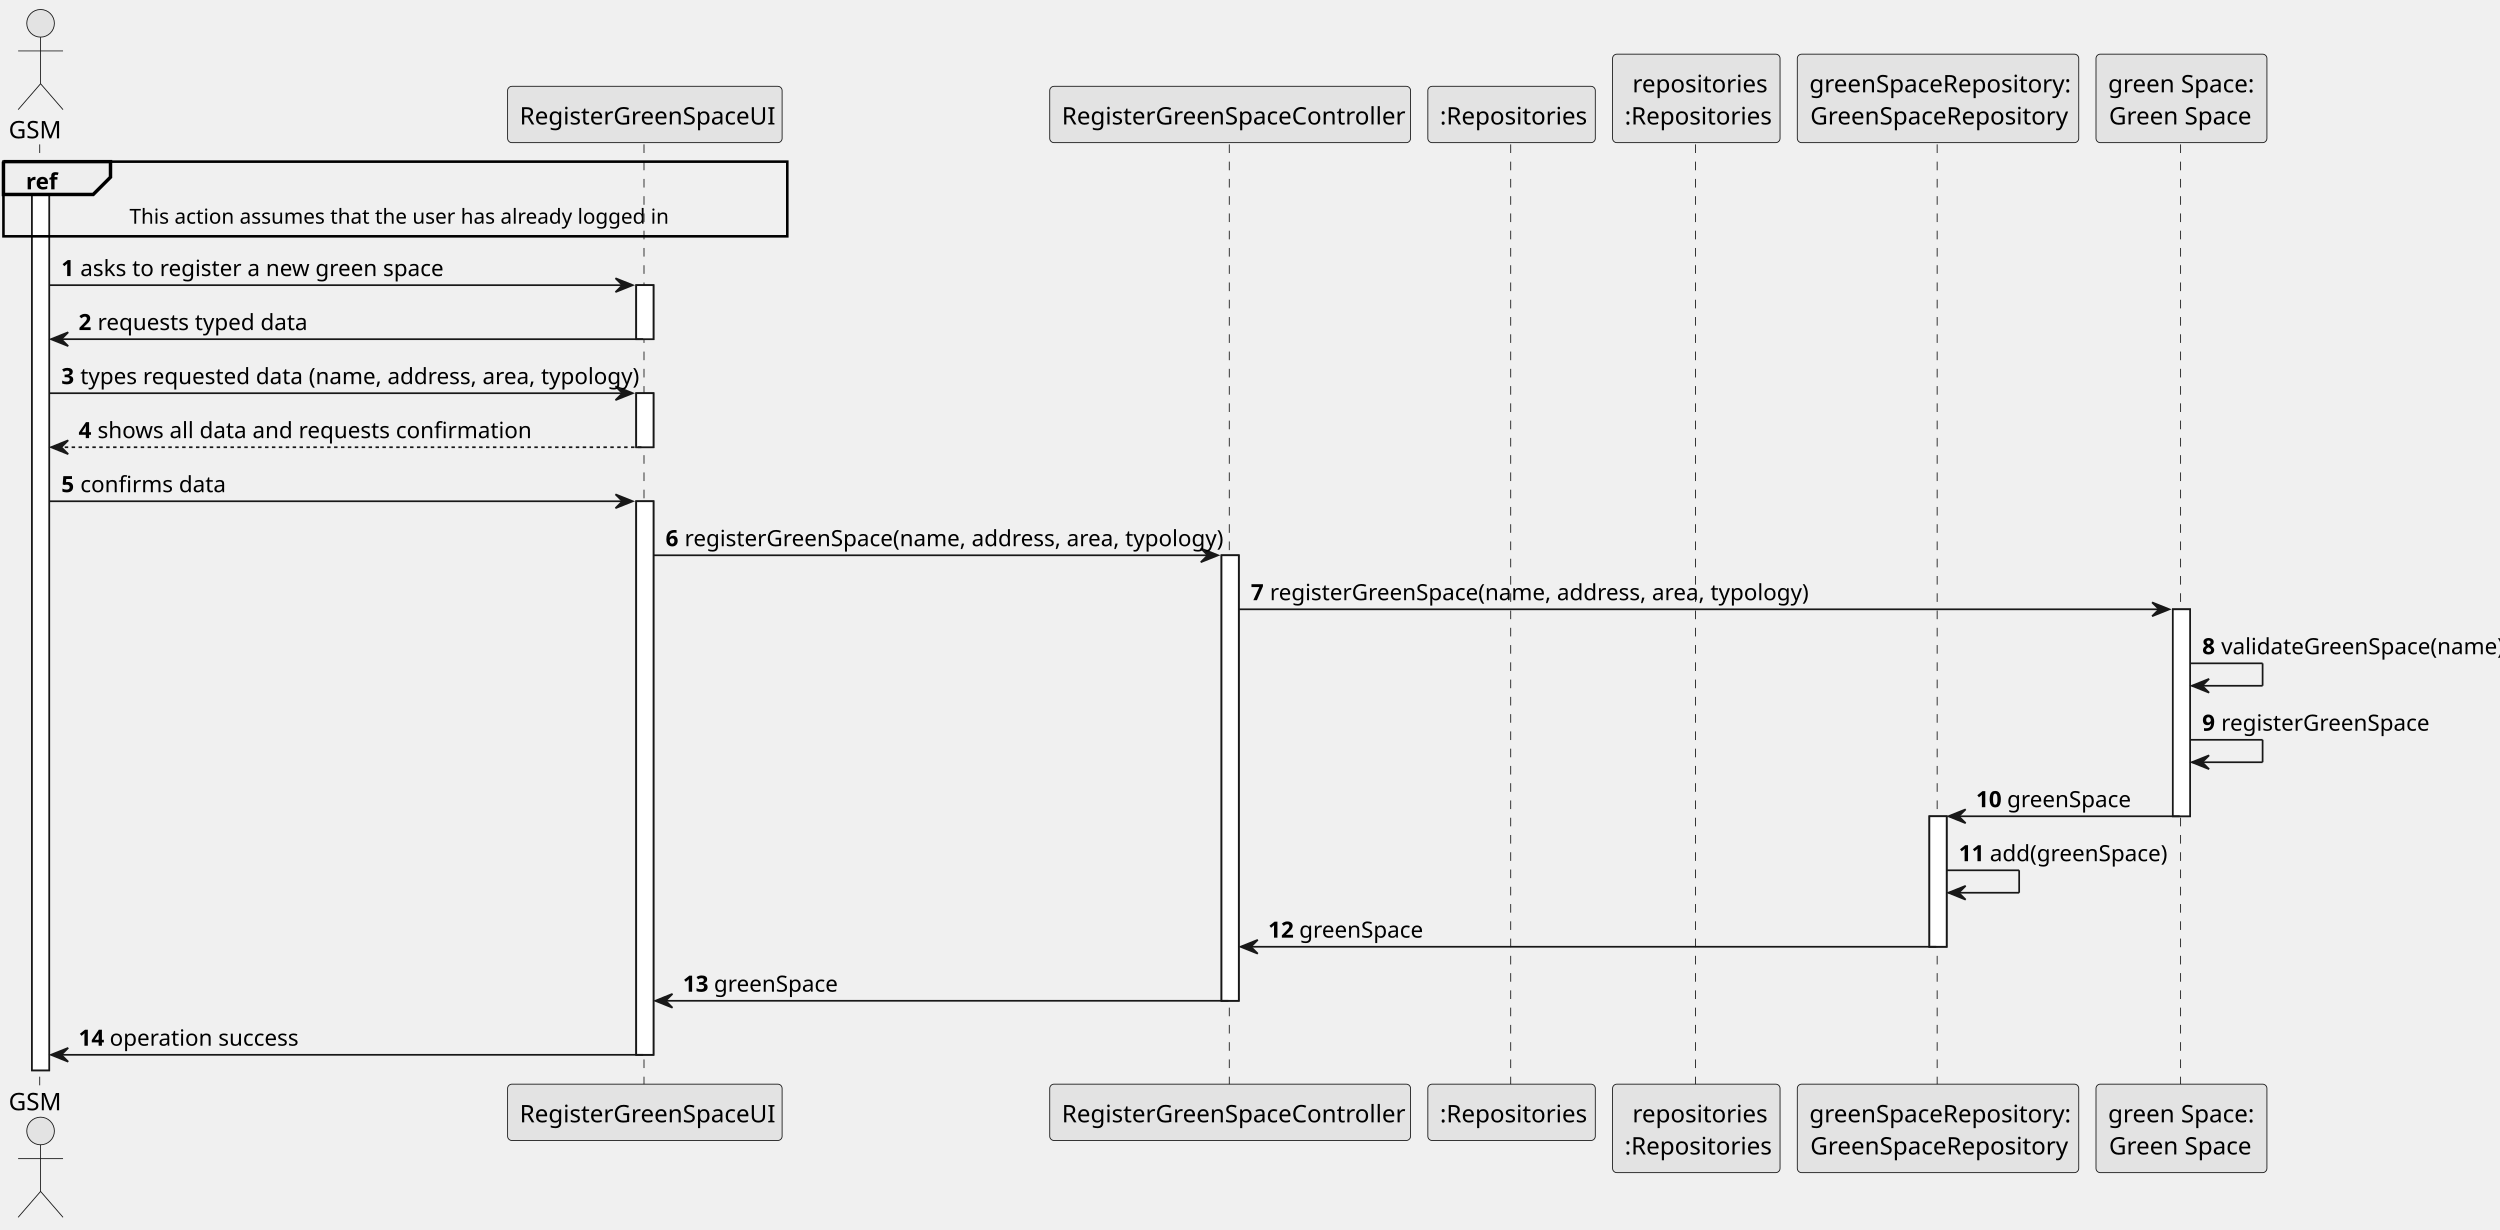
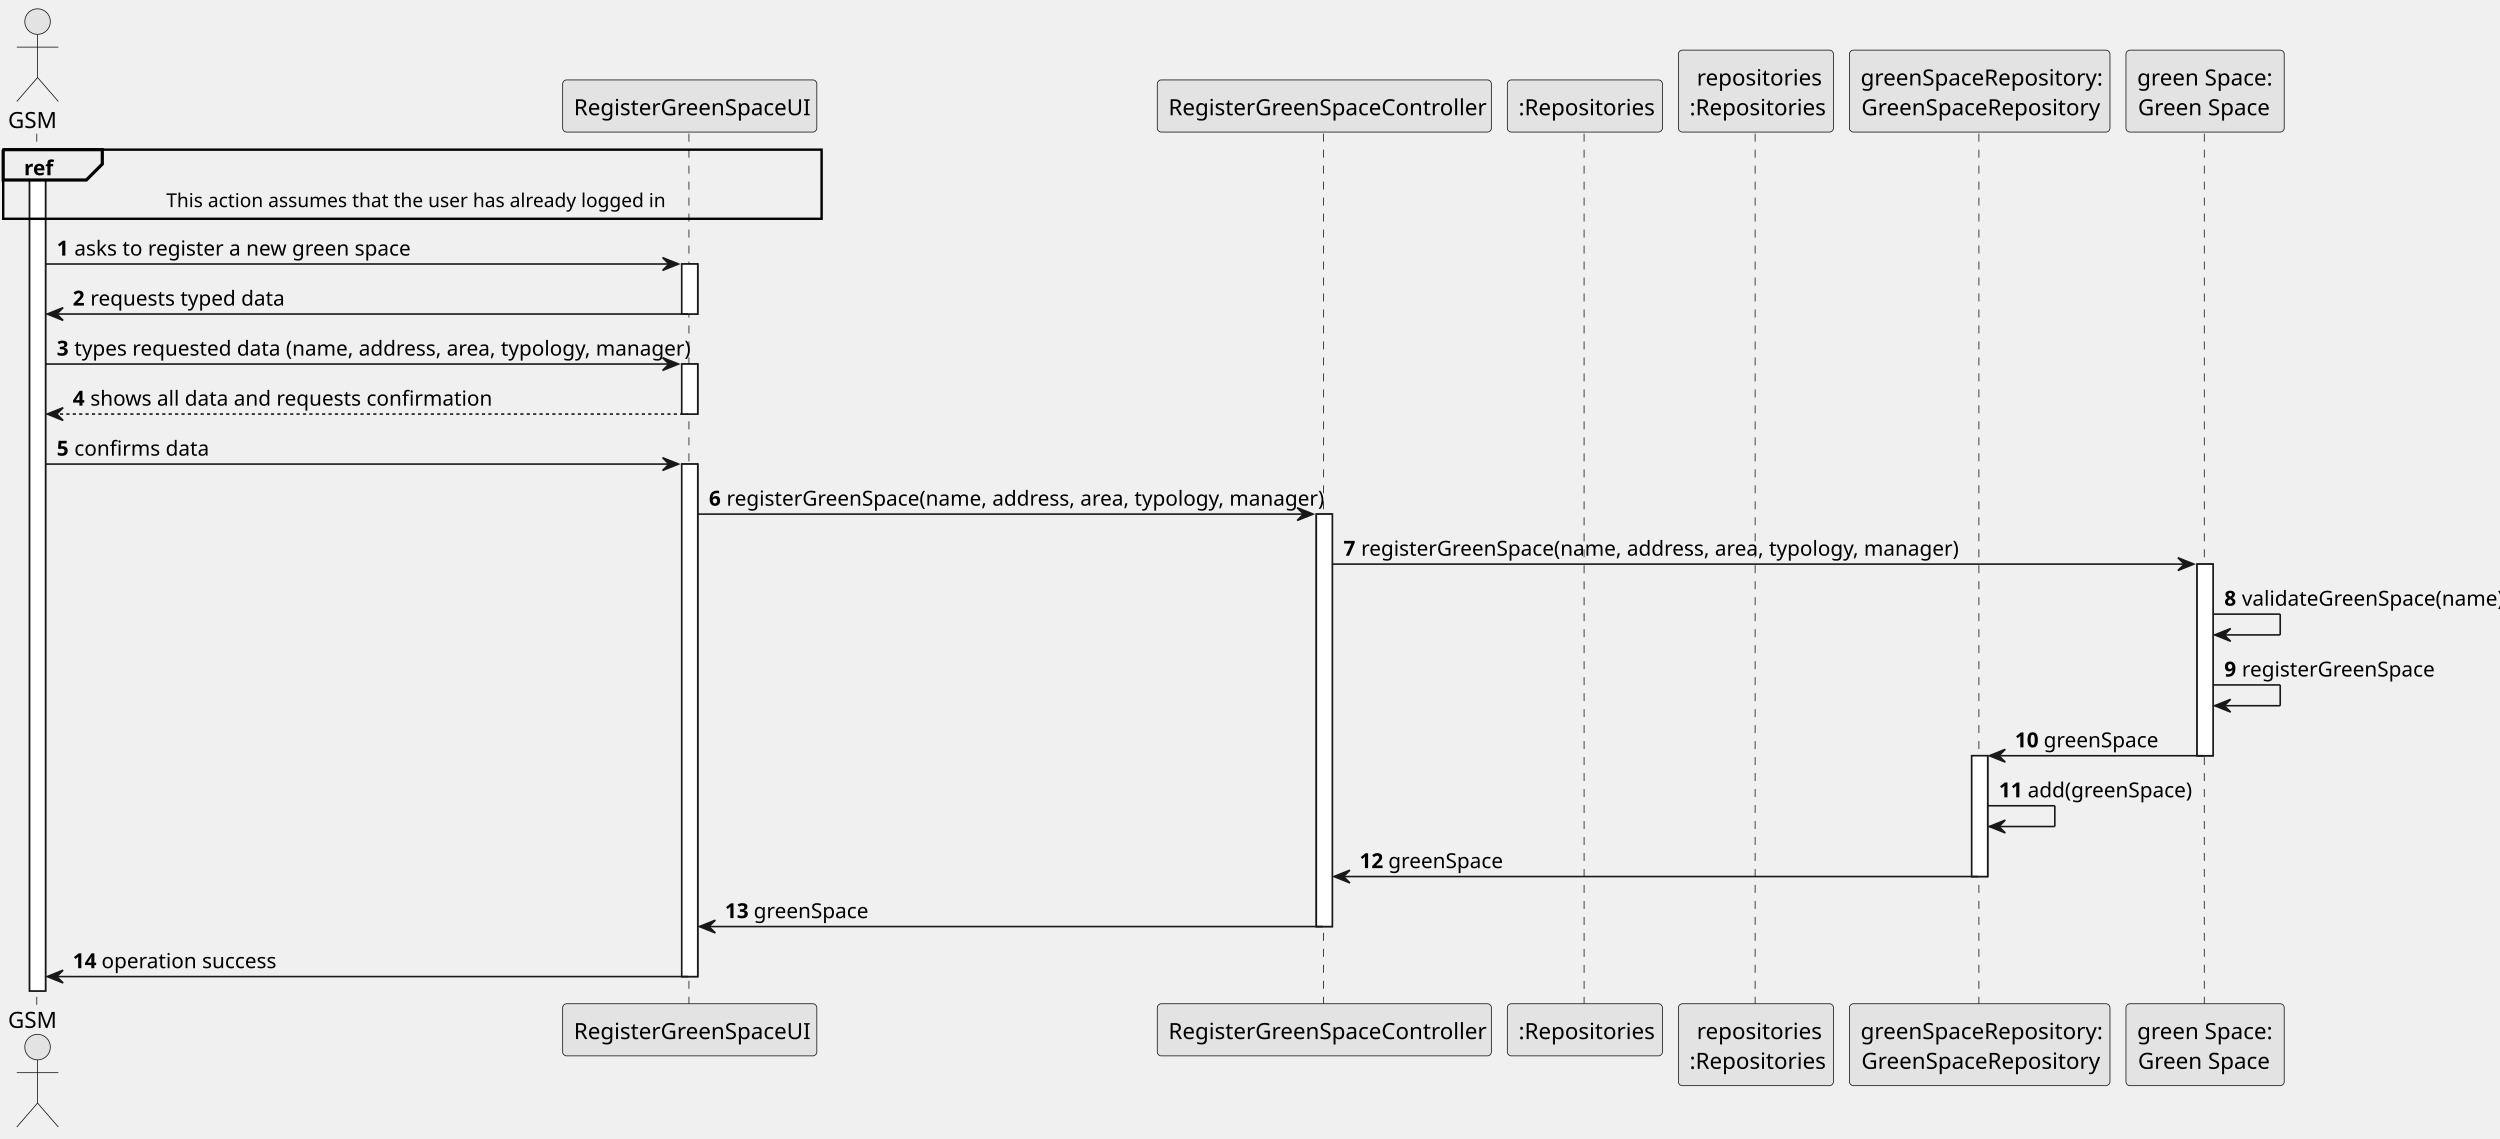
- <svg xmlns="http://www.w3.org/2000/svg" contentStyleType="text/css" height="712px" preserveAspectRatio="none" style="width:1448px;height:712px;background:#FFFFFF;" version="1.1" viewBox="0 0 1448 712" width="1448px" zoomAndPan="magnify">
+ <svg xmlns="http://www.w3.org/2000/svg" contentStyleType="text/css" height="712px" preserveAspectRatio="none" style="width:1564px;height:712px;background:#FFFFFF;" version="1.1" viewBox="0 0 1564 712" width="1564px" zoomAndPan="magnify">
  <defs />
  <g>
    <rect fill="#FFFFFF" height="526.326" style="stroke:#181818;stroke-width:1.0;" width="10" x="18.5" y="93.621" />
-     <rect fill="#FFFFFF" height="31.291" style="stroke:#181818;stroke-width:1.0;" width="10" x="368.5" y="165.164" />
-     <rect fill="#FFFFFF" height="31.291" style="stroke:#181818;stroke-width:1.0;" width="10" x="368.5" y="227.746" />
-     <rect fill="#FFFFFF" height="320.619" style="stroke:#181818;stroke-width:1.0;" width="10" x="368.5" y="290.328" />
-     <rect fill="#FFFFFF" height="258.037" style="stroke:#181818;stroke-width:1.0;" width="10" x="707.5" y="321.619" />
-     <rect fill="#FFFFFF" height="75.582" style="stroke:#181818;stroke-width:1.0;" width="10" x="1117.5" y="472.783" />
-     <rect fill="#FFFFFF" height="119.873" style="stroke:#181818;stroke-width:1.0;" width="10" x="1258.5" y="352.91" />
+     <rect fill="#FFFFFF" height="31.291" style="stroke:#181818;stroke-width:1.0;" width="10" x="426.5" y="165.164" />
+     <rect fill="#FFFFFF" height="31.291" style="stroke:#181818;stroke-width:1.0;" width="10" x="426.5" y="227.746" />
+     <rect fill="#FFFFFF" height="320.619" style="stroke:#181818;stroke-width:1.0;" width="10" x="426.5" y="290.328" />
+     <rect fill="#FFFFFF" height="258.037" style="stroke:#181818;stroke-width:1.0;" width="10" x="823.5" y="321.619" />
+     <rect fill="#FFFFFF" height="75.582" style="stroke:#181818;stroke-width:1.0;" width="10" x="1233.5" y="472.783" />
+     <rect fill="#FFFFFF" height="119.873" style="stroke:#181818;stroke-width:1.0;" width="10" x="1374.5" y="352.91" />
    <line style="stroke:#181818;stroke-width:0.5;stroke-dasharray:5.0,5.0;" x1="23" x2="23" y1="83.621" y2="628.947" />
-     <line style="stroke:#181818;stroke-width:0.5;stroke-dasharray:5.0,5.0;" x1="373" x2="373" y1="83.621" y2="628.947" />
-     <line style="stroke:#181818;stroke-width:0.5;stroke-dasharray:5.0,5.0;" x1="712" x2="712" y1="83.621" y2="628.947" />
-     <line style="stroke:#181818;stroke-width:0.5;stroke-dasharray:5.0,5.0;" x1="875" x2="875" y1="83.621" y2="628.947" />
-     <line style="stroke:#181818;stroke-width:0.5;stroke-dasharray:5.0,5.0;" x1="982" x2="982" y1="83.621" y2="628.947" />
-     <line style="stroke:#181818;stroke-width:0.5;stroke-dasharray:5.0,5.0;" x1="1122" x2="1122" y1="83.621" y2="628.947" />
-     <line style="stroke:#181818;stroke-width:0.5;stroke-dasharray:5.0,5.0;" x1="1263" x2="1263" y1="83.621" y2="628.947" />
+     <line style="stroke:#181818;stroke-width:0.5;stroke-dasharray:5.0,5.0;" x1="431" x2="431" y1="83.621" y2="628.947" />
+     <line style="stroke:#181818;stroke-width:0.5;stroke-dasharray:5.0,5.0;" x1="828" x2="828" y1="83.621" y2="628.947" />
+     <line style="stroke:#181818;stroke-width:0.5;stroke-dasharray:5.0,5.0;" x1="991" x2="991" y1="83.621" y2="628.947" />
+     <line style="stroke:#181818;stroke-width:0.5;stroke-dasharray:5.0,5.0;" x1="1098" x2="1098" y1="83.621" y2="628.947" />
+     <line style="stroke:#181818;stroke-width:0.5;stroke-dasharray:5.0,5.0;" x1="1238" x2="1238" y1="83.621" y2="628.947" />
+     <line style="stroke:#181818;stroke-width:0.5;stroke-dasharray:5.0,5.0;" x1="1379" x2="1379" y1="83.621" y2="628.947" />
    <text fill="#000000" font-family="sans-serif" font-size="14" lengthAdjust="spacing" textLength="31" x="5" y="80.107">GSM</text>
    <ellipse cx="23.5" cy="13.5" fill="#E3E3E3" rx="8" ry="8" style="stroke:#181818;stroke-width:0.5;" />
    <path d="M23.5,21.5 L23.5,48.5 M10.5,29.5 L36.5,29.5 M23.5,48.5 L10.5,63.5 M23.5,48.5 L36.5,63.5 " fill="none" style="stroke:#181818;stroke-width:0.5;" />
    <text fill="#000000" font-family="sans-serif" font-size="14" lengthAdjust="spacing" textLength="31" x="5" y="643.055">GSM</text>
    <ellipse cx="23.5" cy="655.068" fill="#E3E3E3" rx="8" ry="8" style="stroke:#181818;stroke-width:0.5;" />
    <path d="M23.5,663.068 L23.5,690.068 M10.5,671.068 L36.5,671.068 M23.5,690.068 L10.5,705.068 M23.5,690.068 L36.5,705.068 " fill="none" style="stroke:#181818;stroke-width:0.5;" />
-     <rect fill="#E3E3E3" height="32.621" rx="2.5" ry="2.5" style="stroke:#181818;stroke-width:0.5;" width="159" x="294" y="50" />
-     <text fill="#000000" font-family="sans-serif" font-size="14" lengthAdjust="spacing" textLength="145" x="301" y="72.107">RegisterGreenSpaceUI</text>
-     <rect fill="#E3E3E3" height="32.621" rx="2.5" ry="2.5" style="stroke:#181818;stroke-width:0.5;" width="159" x="294" y="627.947" />
-     <text fill="#000000" font-family="sans-serif" font-size="14" lengthAdjust="spacing" textLength="145" x="301" y="650.055">RegisterGreenSpaceUI</text>
-     <rect fill="#E3E3E3" height="32.621" rx="2.5" ry="2.5" style="stroke:#181818;stroke-width:0.5;" width="209" x="608" y="50" />
-     <text fill="#000000" font-family="sans-serif" font-size="14" lengthAdjust="spacing" textLength="195" x="615" y="72.107">RegisterGreenSpaceController</text>
-     <rect fill="#E3E3E3" height="32.621" rx="2.5" ry="2.5" style="stroke:#181818;stroke-width:0.5;" width="209" x="608" y="627.947" />
-     <text fill="#000000" font-family="sans-serif" font-size="14" lengthAdjust="spacing" textLength="195" x="615" y="650.055">RegisterGreenSpaceController</text>
-     <rect fill="#E3E3E3" height="32.621" rx="2.5" ry="2.5" style="stroke:#181818;stroke-width:0.5;" width="97" x="827" y="50" />
-     <text fill="#000000" font-family="sans-serif" font-size="14" lengthAdjust="spacing" textLength="83" x="834" y="72.107">:Repositories</text>
-     <rect fill="#E3E3E3" height="32.621" rx="2.5" ry="2.5" style="stroke:#181818;stroke-width:0.5;" width="97" x="827" y="627.947" />
-     <text fill="#000000" font-family="sans-serif" font-size="14" lengthAdjust="spacing" textLength="83" x="834" y="650.055">:Repositories</text>
-     <rect fill="#E3E3E3" height="51.242" rx="2.5" ry="2.5" style="stroke:#181818;stroke-width:0.5;" width="97" x="934" y="31.379" />
-     <text fill="#000000" font-family="sans-serif" font-size="14" lengthAdjust="spacing" textLength="74" x="945.5" y="53.486">repositories</text>
-     <text fill="#000000" font-family="sans-serif" font-size="14" lengthAdjust="spacing" textLength="83" x="941" y="72.107">:Repositories</text>
-     <rect fill="#E3E3E3" height="51.242" rx="2.5" ry="2.5" style="stroke:#181818;stroke-width:0.5;" width="97" x="934" y="627.947" />
-     <text fill="#000000" font-family="sans-serif" font-size="14" lengthAdjust="spacing" textLength="74" x="945.5" y="650.055">repositories</text>
-     <text fill="#000000" font-family="sans-serif" font-size="14" lengthAdjust="spacing" textLength="83" x="941" y="668.676">:Repositories</text>
-     <rect fill="#E3E3E3" height="51.242" rx="2.5" ry="2.5" style="stroke:#181818;stroke-width:0.5;" width="163" x="1041" y="31.379" />
-     <text fill="#000000" font-family="sans-serif" font-size="14" lengthAdjust="spacing" textLength="149" x="1048" y="53.486">greenSpaceRepository:</text>
-     <text fill="#000000" font-family="sans-serif" font-size="14" lengthAdjust="spacing" textLength="148" x="1048.5" y="72.107">GreenSpaceRepository</text>
-     <rect fill="#E3E3E3" height="51.242" rx="2.5" ry="2.5" style="stroke:#181818;stroke-width:0.5;" width="163" x="1041" y="627.947" />
-     <text fill="#000000" font-family="sans-serif" font-size="14" lengthAdjust="spacing" textLength="149" x="1048" y="650.055">greenSpaceRepository:</text>
-     <text fill="#000000" font-family="sans-serif" font-size="14" lengthAdjust="spacing" textLength="148" x="1048.5" y="668.676">GreenSpaceRepository</text>
-     <rect fill="#E3E3E3" height="51.242" rx="2.5" ry="2.5" style="stroke:#181818;stroke-width:0.5;" width="99" x="1214" y="31.379" />
-     <text fill="#000000" font-family="sans-serif" font-size="14" lengthAdjust="spacing" textLength="85" x="1221" y="53.486">green Space:</text>
-     <text fill="#000000" font-family="sans-serif" font-size="14" lengthAdjust="spacing" textLength="84" x="1221.5" y="72.107">Green Space</text>
-     <rect fill="#E3E3E3" height="51.242" rx="2.5" ry="2.5" style="stroke:#181818;stroke-width:0.5;" width="99" x="1214" y="627.947" />
-     <text fill="#000000" font-family="sans-serif" font-size="14" lengthAdjust="spacing" textLength="85" x="1221" y="650.055">green Space:</text>
-     <text fill="#000000" font-family="sans-serif" font-size="14" lengthAdjust="spacing" textLength="84" x="1221.5" y="668.676">Green Space</text>
+     <rect fill="#E3E3E3" height="32.621" rx="2.5" ry="2.5" style="stroke:#181818;stroke-width:0.5;" width="159" x="352" y="50" />
+     <text fill="#000000" font-family="sans-serif" font-size="14" lengthAdjust="spacing" textLength="145" x="359" y="72.107">RegisterGreenSpaceUI</text>
+     <rect fill="#E3E3E3" height="32.621" rx="2.5" ry="2.5" style="stroke:#181818;stroke-width:0.5;" width="159" x="352" y="627.947" />
+     <text fill="#000000" font-family="sans-serif" font-size="14" lengthAdjust="spacing" textLength="145" x="359" y="650.055">RegisterGreenSpaceUI</text>
+     <rect fill="#E3E3E3" height="32.621" rx="2.5" ry="2.5" style="stroke:#181818;stroke-width:0.5;" width="209" x="724" y="50" />
+     <text fill="#000000" font-family="sans-serif" font-size="14" lengthAdjust="spacing" textLength="195" x="731" y="72.107">RegisterGreenSpaceController</text>
+     <rect fill="#E3E3E3" height="32.621" rx="2.5" ry="2.5" style="stroke:#181818;stroke-width:0.5;" width="209" x="724" y="627.947" />
+     <text fill="#000000" font-family="sans-serif" font-size="14" lengthAdjust="spacing" textLength="195" x="731" y="650.055">RegisterGreenSpaceController</text>
+     <rect fill="#E3E3E3" height="32.621" rx="2.5" ry="2.5" style="stroke:#181818;stroke-width:0.5;" width="97" x="943" y="50" />
+     <text fill="#000000" font-family="sans-serif" font-size="14" lengthAdjust="spacing" textLength="83" x="950" y="72.107">:Repositories</text>
+     <rect fill="#E3E3E3" height="32.621" rx="2.5" ry="2.5" style="stroke:#181818;stroke-width:0.5;" width="97" x="943" y="627.947" />
+     <text fill="#000000" font-family="sans-serif" font-size="14" lengthAdjust="spacing" textLength="83" x="950" y="650.055">:Repositories</text>
+     <rect fill="#E3E3E3" height="51.242" rx="2.5" ry="2.5" style="stroke:#181818;stroke-width:0.5;" width="97" x="1050" y="31.379" />
+     <text fill="#000000" font-family="sans-serif" font-size="14" lengthAdjust="spacing" textLength="74" x="1061.5" y="53.486">repositories</text>
+     <text fill="#000000" font-family="sans-serif" font-size="14" lengthAdjust="spacing" textLength="83" x="1057" y="72.107">:Repositories</text>
+     <rect fill="#E3E3E3" height="51.242" rx="2.5" ry="2.5" style="stroke:#181818;stroke-width:0.5;" width="97" x="1050" y="627.947" />
+     <text fill="#000000" font-family="sans-serif" font-size="14" lengthAdjust="spacing" textLength="74" x="1061.5" y="650.055">repositories</text>
+     <text fill="#000000" font-family="sans-serif" font-size="14" lengthAdjust="spacing" textLength="83" x="1057" y="668.676">:Repositories</text>
+     <rect fill="#E3E3E3" height="51.242" rx="2.5" ry="2.5" style="stroke:#181818;stroke-width:0.5;" width="163" x="1157" y="31.379" />
+     <text fill="#000000" font-family="sans-serif" font-size="14" lengthAdjust="spacing" textLength="149" x="1164" y="53.486">greenSpaceRepository:</text>
+     <text fill="#000000" font-family="sans-serif" font-size="14" lengthAdjust="spacing" textLength="148" x="1164.5" y="72.107">GreenSpaceRepository</text>
+     <rect fill="#E3E3E3" height="51.242" rx="2.5" ry="2.5" style="stroke:#181818;stroke-width:0.5;" width="163" x="1157" y="627.947" />
+     <text fill="#000000" font-family="sans-serif" font-size="14" lengthAdjust="spacing" textLength="149" x="1164" y="650.055">greenSpaceRepository:</text>
+     <text fill="#000000" font-family="sans-serif" font-size="14" lengthAdjust="spacing" textLength="148" x="1164.5" y="668.676">GreenSpaceRepository</text>
+     <rect fill="#E3E3E3" height="51.242" rx="2.5" ry="2.5" style="stroke:#181818;stroke-width:0.5;" width="99" x="1330" y="31.379" />
+     <text fill="#000000" font-family="sans-serif" font-size="14" lengthAdjust="spacing" textLength="85" x="1337" y="53.486">green Space:</text>
+     <text fill="#000000" font-family="sans-serif" font-size="14" lengthAdjust="spacing" textLength="84" x="1337.5" y="72.107">Green Space</text>
+     <rect fill="#E3E3E3" height="51.242" rx="2.5" ry="2.5" style="stroke:#181818;stroke-width:0.5;" width="99" x="1330" y="627.947" />
+     <text fill="#000000" font-family="sans-serif" font-size="14" lengthAdjust="spacing" textLength="85" x="1337" y="650.055">green Space:</text>
+     <text fill="#000000" font-family="sans-serif" font-size="14" lengthAdjust="spacing" textLength="84" x="1337.5" y="668.676">Green Space</text>
    <rect fill="#FFFFFF" height="526.326" style="stroke:#181818;stroke-width:1.0;" width="10" x="18.5" y="93.621" />
-     <rect fill="#FFFFFF" height="31.291" style="stroke:#181818;stroke-width:1.0;" width="10" x="368.5" y="165.164" />
-     <rect fill="#FFFFFF" height="31.291" style="stroke:#181818;stroke-width:1.0;" width="10" x="368.5" y="227.746" />
-     <rect fill="#FFFFFF" height="320.619" style="stroke:#181818;stroke-width:1.0;" width="10" x="368.5" y="290.328" />
-     <rect fill="#FFFFFF" height="258.037" style="stroke:#181818;stroke-width:1.0;" width="10" x="707.5" y="321.619" />
-     <rect fill="#FFFFFF" height="75.582" style="stroke:#181818;stroke-width:1.0;" width="10" x="1117.5" y="472.783" />
-     <rect fill="#FFFFFF" height="119.873" style="stroke:#181818;stroke-width:1.0;" width="10" x="1258.5" y="352.91" />
-     <rect fill="none" height="43.252" style="stroke:#000000;stroke-width:1.5;" width="454" x="2" y="93.621" />
+     <rect fill="#FFFFFF" height="31.291" style="stroke:#181818;stroke-width:1.0;" width="10" x="426.5" y="165.164" />
+     <rect fill="#FFFFFF" height="31.291" style="stroke:#181818;stroke-width:1.0;" width="10" x="426.5" y="227.746" />
+     <rect fill="#FFFFFF" height="320.619" style="stroke:#181818;stroke-width:1.0;" width="10" x="426.5" y="290.328" />
+     <rect fill="#FFFFFF" height="258.037" style="stroke:#181818;stroke-width:1.0;" width="10" x="823.5" y="321.619" />
+     <rect fill="#FFFFFF" height="75.582" style="stroke:#181818;stroke-width:1.0;" width="10" x="1233.5" y="472.783" />
+     <rect fill="#FFFFFF" height="119.873" style="stroke:#181818;stroke-width:1.0;" width="10" x="1374.5" y="352.91" />
+     <rect fill="none" height="43.252" style="stroke:#000000;stroke-width:1.5;" width="512" x="2" y="93.621" />
    <path d="M2,93.621 L64,93.621 L64,102.621 L54,112.621 L2,112.621 L2,93.621 " fill="#EEEEEE" style="stroke:#000000;stroke-width:2.0;" />
    <text fill="#000000" font-family="sans-serif" font-size="13" font-weight="bold" lengthAdjust="spacing" textLength="17" x="15" y="109.649">ref</text>
-     <text fill="#000000" font-family="sans-serif" font-size="12" lengthAdjust="spacing" textLength="308" x="75" y="129.57">This action assumes that the user has already logged in</text>
-     <polygon fill="#181818" points="356.5,161.164,366.5,165.164,356.5,169.164,360.5,165.164" style="stroke:#181818;stroke-width:1.0;" />
-     <line style="stroke:#181818;stroke-width:1.0;" x1="28.5" x2="362.5" y1="165.164" y2="165.164" />
+     <text fill="#000000" font-family="sans-serif" font-size="12" lengthAdjust="spacing" textLength="308" x="104" y="129.57">This action assumes that the user has already logged in</text>
+     <polygon fill="#181818" points="414.5,161.164,424.5,165.164,414.5,169.164,418.5,165.164" style="stroke:#181818;stroke-width:1.0;" />
+     <line style="stroke:#181818;stroke-width:1.0;" x1="28.5" x2="420.5" y1="165.164" y2="165.164" />
    <text fill="#000000" font-family="sans-serif" font-size="13" font-weight="bold" lengthAdjust="spacing" textLength="7" x="35.5" y="159.901">1</text>
    <text fill="#000000" font-family="sans-serif" font-size="13" lengthAdjust="spacing" textLength="203" x="46.5" y="159.901">asks to register a new green space</text>
    <polygon fill="#181818" points="39.5,192.455,29.5,196.455,39.5,200.455,35.5,196.455" style="stroke:#181818;stroke-width:1.0;" />
-     <line style="stroke:#181818;stroke-width:1.0;" x1="33.5" x2="372.5" y1="196.455" y2="196.455" />
+     <line style="stroke:#181818;stroke-width:1.0;" x1="33.5" x2="430.5" y1="196.455" y2="196.455" />
    <text fill="#000000" font-family="sans-serif" font-size="13" font-weight="bold" lengthAdjust="spacing" textLength="7" x="45.5" y="191.192">2</text>
    <text fill="#000000" font-family="sans-serif" font-size="13" lengthAdjust="spacing" textLength="115" x="56.5" y="191.192">requests typed data</text>
-     <polygon fill="#181818" points="356.5,223.746,366.5,227.746,356.5,231.746,360.5,227.746" style="stroke:#181818;stroke-width:1.0;" />
-     <line style="stroke:#181818;stroke-width:1.0;" x1="28.5" x2="362.5" y1="227.746" y2="227.746" />
+     <polygon fill="#181818" points="414.5,223.746,424.5,227.746,414.5,231.746,418.5,227.746" style="stroke:#181818;stroke-width:1.0;" />
+     <line style="stroke:#181818;stroke-width:1.0;" x1="28.5" x2="420.5" y1="227.746" y2="227.746" />
    <text fill="#000000" font-family="sans-serif" font-size="13" font-weight="bold" lengthAdjust="spacing" textLength="7" x="35.5" y="222.483">3</text>
-     <text fill="#000000" font-family="sans-serif" font-size="13" lengthAdjust="spacing" textLength="310" x="46.5" y="222.483">types requested data (name, address, area, typology)</text>
+     <text fill="#000000" font-family="sans-serif" font-size="13" lengthAdjust="spacing" textLength="368" x="46.5" y="222.483">types requested data (name, address, area, typology, manager)</text>
    <polygon fill="#181818" points="39.5,255.037,29.5,259.037,39.5,263.037,35.5,259.037" style="stroke:#181818;stroke-width:1.0;" />
-     <line style="stroke:#181818;stroke-width:1.0;stroke-dasharray:2.0,2.0;" x1="33.5" x2="372.5" y1="259.037" y2="259.037" />
+     <line style="stroke:#181818;stroke-width:1.0;stroke-dasharray:2.0,2.0;" x1="33.5" x2="430.5" y1="259.037" y2="259.037" />
    <text fill="#000000" font-family="sans-serif" font-size="13" font-weight="bold" lengthAdjust="spacing" textLength="7" x="45.5" y="253.774">4</text>
    <text fill="#000000" font-family="sans-serif" font-size="13" lengthAdjust="spacing" textLength="236" x="56.5" y="253.774">shows all data and requests confirmation</text>
-     <polygon fill="#181818" points="356.5,286.328,366.5,290.328,356.5,294.328,360.5,290.328" style="stroke:#181818;stroke-width:1.0;" />
-     <line style="stroke:#181818;stroke-width:1.0;" x1="28.5" x2="362.5" y1="290.328" y2="290.328" />
+     <polygon fill="#181818" points="414.5,286.328,424.5,290.328,414.5,294.328,418.5,290.328" style="stroke:#181818;stroke-width:1.0;" />
+     <line style="stroke:#181818;stroke-width:1.0;" x1="28.5" x2="420.5" y1="290.328" y2="290.328" />
    <text fill="#000000" font-family="sans-serif" font-size="13" font-weight="bold" lengthAdjust="spacing" textLength="7" x="35.5" y="285.065">5</text>
    <text fill="#000000" font-family="sans-serif" font-size="13" lengthAdjust="spacing" textLength="78" x="46.5" y="285.065">confirms data</text>
-     <polygon fill="#181818" points="695.5,317.619,705.5,321.619,695.5,325.619,699.5,321.619" style="stroke:#181818;stroke-width:1.0;" />
-     <line style="stroke:#181818;stroke-width:1.0;" x1="378.5" x2="701.5" y1="321.619" y2="321.619" />
-     <text fill="#000000" font-family="sans-serif" font-size="13" font-weight="bold" lengthAdjust="spacing" textLength="7" x="385.5" y="316.356">6</text>
-     <text fill="#000000" font-family="sans-serif" font-size="13" lengthAdjust="spacing" textLength="299" x="396.5" y="316.356">registerGreenSpace(name, address, area, typology)</text>
-     <polygon fill="#181818" points="1246.5,348.91,1256.5,352.91,1246.5,356.91,1250.5,352.91" style="stroke:#181818;stroke-width:1.0;" />
-     <line style="stroke:#181818;stroke-width:1.0;" x1="717.5" x2="1252.5" y1="352.91" y2="352.91" />
-     <text fill="#000000" font-family="sans-serif" font-size="13" font-weight="bold" lengthAdjust="spacing" textLength="7" x="724.5" y="347.647">7</text>
-     <text fill="#000000" font-family="sans-serif" font-size="13" lengthAdjust="spacing" textLength="299" x="735.5" y="347.647">registerGreenSpace(name, address, area, typology)</text>
-     <line style="stroke:#181818;stroke-width:1.0;" x1="1268.5" x2="1310.5" y1="384.201" y2="384.201" />
-     <line style="stroke:#181818;stroke-width:1.0;" x1="1310.5" x2="1310.5" y1="384.201" y2="397.201" />
-     <line style="stroke:#181818;stroke-width:1.0;" x1="1269.5" x2="1310.5" y1="397.201" y2="397.201" />
-     <polygon fill="#181818" points="1279.5,393.201,1269.5,397.201,1279.5,401.201,1275.5,397.201" style="stroke:#181818;stroke-width:1.0;" />
-     <text fill="#000000" font-family="sans-serif" font-size="13" font-weight="bold" lengthAdjust="spacing" textLength="7" x="1275.5" y="378.938">8</text>
-     <text fill="#000000" font-family="sans-serif" font-size="13" lengthAdjust="spacing" textLength="155" x="1286.5" y="378.938">validateGreenSpace(name)</text>
-     <line style="stroke:#181818;stroke-width:1.0;" x1="1268.5" x2="1310.5" y1="428.492" y2="428.492" />
-     <line style="stroke:#181818;stroke-width:1.0;" x1="1310.5" x2="1310.5" y1="428.492" y2="441.492" />
-     <line style="stroke:#181818;stroke-width:1.0;" x1="1269.5" x2="1310.5" y1="441.492" y2="441.492" />
-     <polygon fill="#181818" points="1279.5,437.492,1269.5,441.492,1279.5,445.492,1275.5,441.492" style="stroke:#181818;stroke-width:1.0;" />
-     <text fill="#000000" font-family="sans-serif" font-size="13" font-weight="bold" lengthAdjust="spacing" textLength="7" x="1275.5" y="423.229">9</text>
-     <text fill="#000000" font-family="sans-serif" font-size="13" lengthAdjust="spacing" textLength="115" x="1286.5" y="423.229">registerGreenSpace</text>
-     <polygon fill="#181818" points="1138.5,468.783,1128.5,472.783,1138.5,476.783,1134.5,472.783" style="stroke:#181818;stroke-width:1.0;" />
-     <line style="stroke:#181818;stroke-width:1.0;" x1="1132.5" x2="1262.5" y1="472.783" y2="472.783" />
-     <text fill="#000000" font-family="sans-serif" font-size="13" font-weight="bold" lengthAdjust="spacing" textLength="14" x="1144.5" y="467.521">10</text>
-     <text fill="#000000" font-family="sans-serif" font-size="13" lengthAdjust="spacing" textLength="69" x="1162.5" y="467.521">greenSpace</text>
-     <line style="stroke:#181818;stroke-width:1.0;" x1="1127.5" x2="1169.5" y1="504.074" y2="504.074" />
-     <line style="stroke:#181818;stroke-width:1.0;" x1="1169.5" x2="1169.5" y1="504.074" y2="517.074" />
-     <line style="stroke:#181818;stroke-width:1.0;" x1="1128.5" x2="1169.5" y1="517.074" y2="517.074" />
-     <polygon fill="#181818" points="1138.5,513.074,1128.5,517.074,1138.5,521.074,1134.5,517.074" style="stroke:#181818;stroke-width:1.0;" />
-     <text fill="#000000" font-family="sans-serif" font-size="13" font-weight="bold" lengthAdjust="spacing" textLength="14" x="1134.5" y="498.812">11</text>
-     <text fill="#000000" font-family="sans-serif" font-size="13" lengthAdjust="spacing" textLength="98" x="1152.5" y="498.812">add(greenSpace)</text>
-     <polygon fill="#181818" points="728.5,544.365,718.5,548.365,728.5,552.365,724.5,548.365" style="stroke:#181818;stroke-width:1.0;" />
-     <line style="stroke:#181818;stroke-width:1.0;" x1="722.5" x2="1121.5" y1="548.365" y2="548.365" />
-     <text fill="#000000" font-family="sans-serif" font-size="13" font-weight="bold" lengthAdjust="spacing" textLength="14" x="734.5" y="543.102">12</text>
-     <text fill="#000000" font-family="sans-serif" font-size="13" lengthAdjust="spacing" textLength="69" x="752.5" y="543.102">greenSpace</text>
-     <polygon fill="#181818" points="389.5,575.656,379.5,579.656,389.5,583.656,385.5,579.656" style="stroke:#181818;stroke-width:1.0;" />
-     <line style="stroke:#181818;stroke-width:1.0;" x1="383.5" x2="711.5" y1="579.656" y2="579.656" />
-     <text fill="#000000" font-family="sans-serif" font-size="13" font-weight="bold" lengthAdjust="spacing" textLength="14" x="395.5" y="574.394">13</text>
-     <text fill="#000000" font-family="sans-serif" font-size="13" lengthAdjust="spacing" textLength="69" x="413.5" y="574.394">greenSpace</text>
+     <polygon fill="#181818" points="811.5,317.619,821.5,321.619,811.5,325.619,815.5,321.619" style="stroke:#181818;stroke-width:1.0;" />
+     <line style="stroke:#181818;stroke-width:1.0;" x1="436.5" x2="817.5" y1="321.619" y2="321.619" />
+     <text fill="#000000" font-family="sans-serif" font-size="13" font-weight="bold" lengthAdjust="spacing" textLength="7" x="443.5" y="316.356">6</text>
+     <text fill="#000000" font-family="sans-serif" font-size="13" lengthAdjust="spacing" textLength="357" x="454.5" y="316.356">registerGreenSpace(name, address, area, typology, manager)</text>
+     <polygon fill="#181818" points="1362.5,348.91,1372.5,352.91,1362.5,356.91,1366.5,352.91" style="stroke:#181818;stroke-width:1.0;" />
+     <line style="stroke:#181818;stroke-width:1.0;" x1="833.5" x2="1368.5" y1="352.91" y2="352.91" />
+     <text fill="#000000" font-family="sans-serif" font-size="13" font-weight="bold" lengthAdjust="spacing" textLength="7" x="840.5" y="347.647">7</text>
+     <text fill="#000000" font-family="sans-serif" font-size="13" lengthAdjust="spacing" textLength="357" x="851.5" y="347.647">registerGreenSpace(name, address, area, typology, manager)</text>
+     <line style="stroke:#181818;stroke-width:1.0;" x1="1384.5" x2="1426.5" y1="384.201" y2="384.201" />
+     <line style="stroke:#181818;stroke-width:1.0;" x1="1426.5" x2="1426.5" y1="384.201" y2="397.201" />
+     <line style="stroke:#181818;stroke-width:1.0;" x1="1385.5" x2="1426.5" y1="397.201" y2="397.201" />
+     <polygon fill="#181818" points="1395.5,393.201,1385.5,397.201,1395.5,401.201,1391.5,397.201" style="stroke:#181818;stroke-width:1.0;" />
+     <text fill="#000000" font-family="sans-serif" font-size="13" font-weight="bold" lengthAdjust="spacing" textLength="7" x="1391.5" y="378.938">8</text>
+     <text fill="#000000" font-family="sans-serif" font-size="13" lengthAdjust="spacing" textLength="155" x="1402.5" y="378.938">validateGreenSpace(name)</text>
+     <line style="stroke:#181818;stroke-width:1.0;" x1="1384.5" x2="1426.5" y1="428.492" y2="428.492" />
+     <line style="stroke:#181818;stroke-width:1.0;" x1="1426.5" x2="1426.5" y1="428.492" y2="441.492" />
+     <line style="stroke:#181818;stroke-width:1.0;" x1="1385.5" x2="1426.5" y1="441.492" y2="441.492" />
+     <polygon fill="#181818" points="1395.5,437.492,1385.5,441.492,1395.5,445.492,1391.5,441.492" style="stroke:#181818;stroke-width:1.0;" />
+     <text fill="#000000" font-family="sans-serif" font-size="13" font-weight="bold" lengthAdjust="spacing" textLength="7" x="1391.5" y="423.229">9</text>
+     <text fill="#000000" font-family="sans-serif" font-size="13" lengthAdjust="spacing" textLength="115" x="1402.5" y="423.229">registerGreenSpace</text>
+     <polygon fill="#181818" points="1254.5,468.783,1244.5,472.783,1254.5,476.783,1250.5,472.783" style="stroke:#181818;stroke-width:1.0;" />
+     <line style="stroke:#181818;stroke-width:1.0;" x1="1248.5" x2="1378.5" y1="472.783" y2="472.783" />
+     <text fill="#000000" font-family="sans-serif" font-size="13" font-weight="bold" lengthAdjust="spacing" textLength="14" x="1260.5" y="467.521">10</text>
+     <text fill="#000000" font-family="sans-serif" font-size="13" lengthAdjust="spacing" textLength="69" x="1278.5" y="467.521">greenSpace</text>
+     <line style="stroke:#181818;stroke-width:1.0;" x1="1243.5" x2="1285.5" y1="504.074" y2="504.074" />
+     <line style="stroke:#181818;stroke-width:1.0;" x1="1285.5" x2="1285.5" y1="504.074" y2="517.074" />
+     <line style="stroke:#181818;stroke-width:1.0;" x1="1244.5" x2="1285.5" y1="517.074" y2="517.074" />
+     <polygon fill="#181818" points="1254.5,513.074,1244.5,517.074,1254.5,521.074,1250.5,517.074" style="stroke:#181818;stroke-width:1.0;" />
+     <text fill="#000000" font-family="sans-serif" font-size="13" font-weight="bold" lengthAdjust="spacing" textLength="14" x="1250.5" y="498.812">11</text>
+     <text fill="#000000" font-family="sans-serif" font-size="13" lengthAdjust="spacing" textLength="98" x="1268.5" y="498.812">add(greenSpace)</text>
+     <polygon fill="#181818" points="844.5,544.365,834.5,548.365,844.5,552.365,840.5,548.365" style="stroke:#181818;stroke-width:1.0;" />
+     <line style="stroke:#181818;stroke-width:1.0;" x1="838.5" x2="1237.5" y1="548.365" y2="548.365" />
+     <text fill="#000000" font-family="sans-serif" font-size="13" font-weight="bold" lengthAdjust="spacing" textLength="14" x="850.5" y="543.102">12</text>
+     <text fill="#000000" font-family="sans-serif" font-size="13" lengthAdjust="spacing" textLength="69" x="868.5" y="543.102">greenSpace</text>
+     <polygon fill="#181818" points="447.5,575.656,437.5,579.656,447.5,583.656,443.5,579.656" style="stroke:#181818;stroke-width:1.0;" />
+     <line style="stroke:#181818;stroke-width:1.0;" x1="441.5" x2="827.5" y1="579.656" y2="579.656" />
+     <text fill="#000000" font-family="sans-serif" font-size="13" font-weight="bold" lengthAdjust="spacing" textLength="14" x="453.5" y="574.394">13</text>
+     <text fill="#000000" font-family="sans-serif" font-size="13" lengthAdjust="spacing" textLength="69" x="471.5" y="574.394">greenSpace</text>
    <polygon fill="#181818" points="39.5,606.947,29.5,610.947,39.5,614.947,35.5,610.947" style="stroke:#181818;stroke-width:1.0;" />
-     <line style="stroke:#181818;stroke-width:1.0;" x1="33.5" x2="372.5" y1="610.947" y2="610.947" />
+     <line style="stroke:#181818;stroke-width:1.0;" x1="33.5" x2="430.5" y1="610.947" y2="610.947" />
    <text fill="#000000" font-family="sans-serif" font-size="13" font-weight="bold" lengthAdjust="spacing" textLength="14" x="45.5" y="605.685">14</text>
    <text fill="#000000" font-family="sans-serif" font-size="13" lengthAdjust="spacing" textLength="106" x="63.5" y="605.685">operation success</text>
  </g>
</svg>
